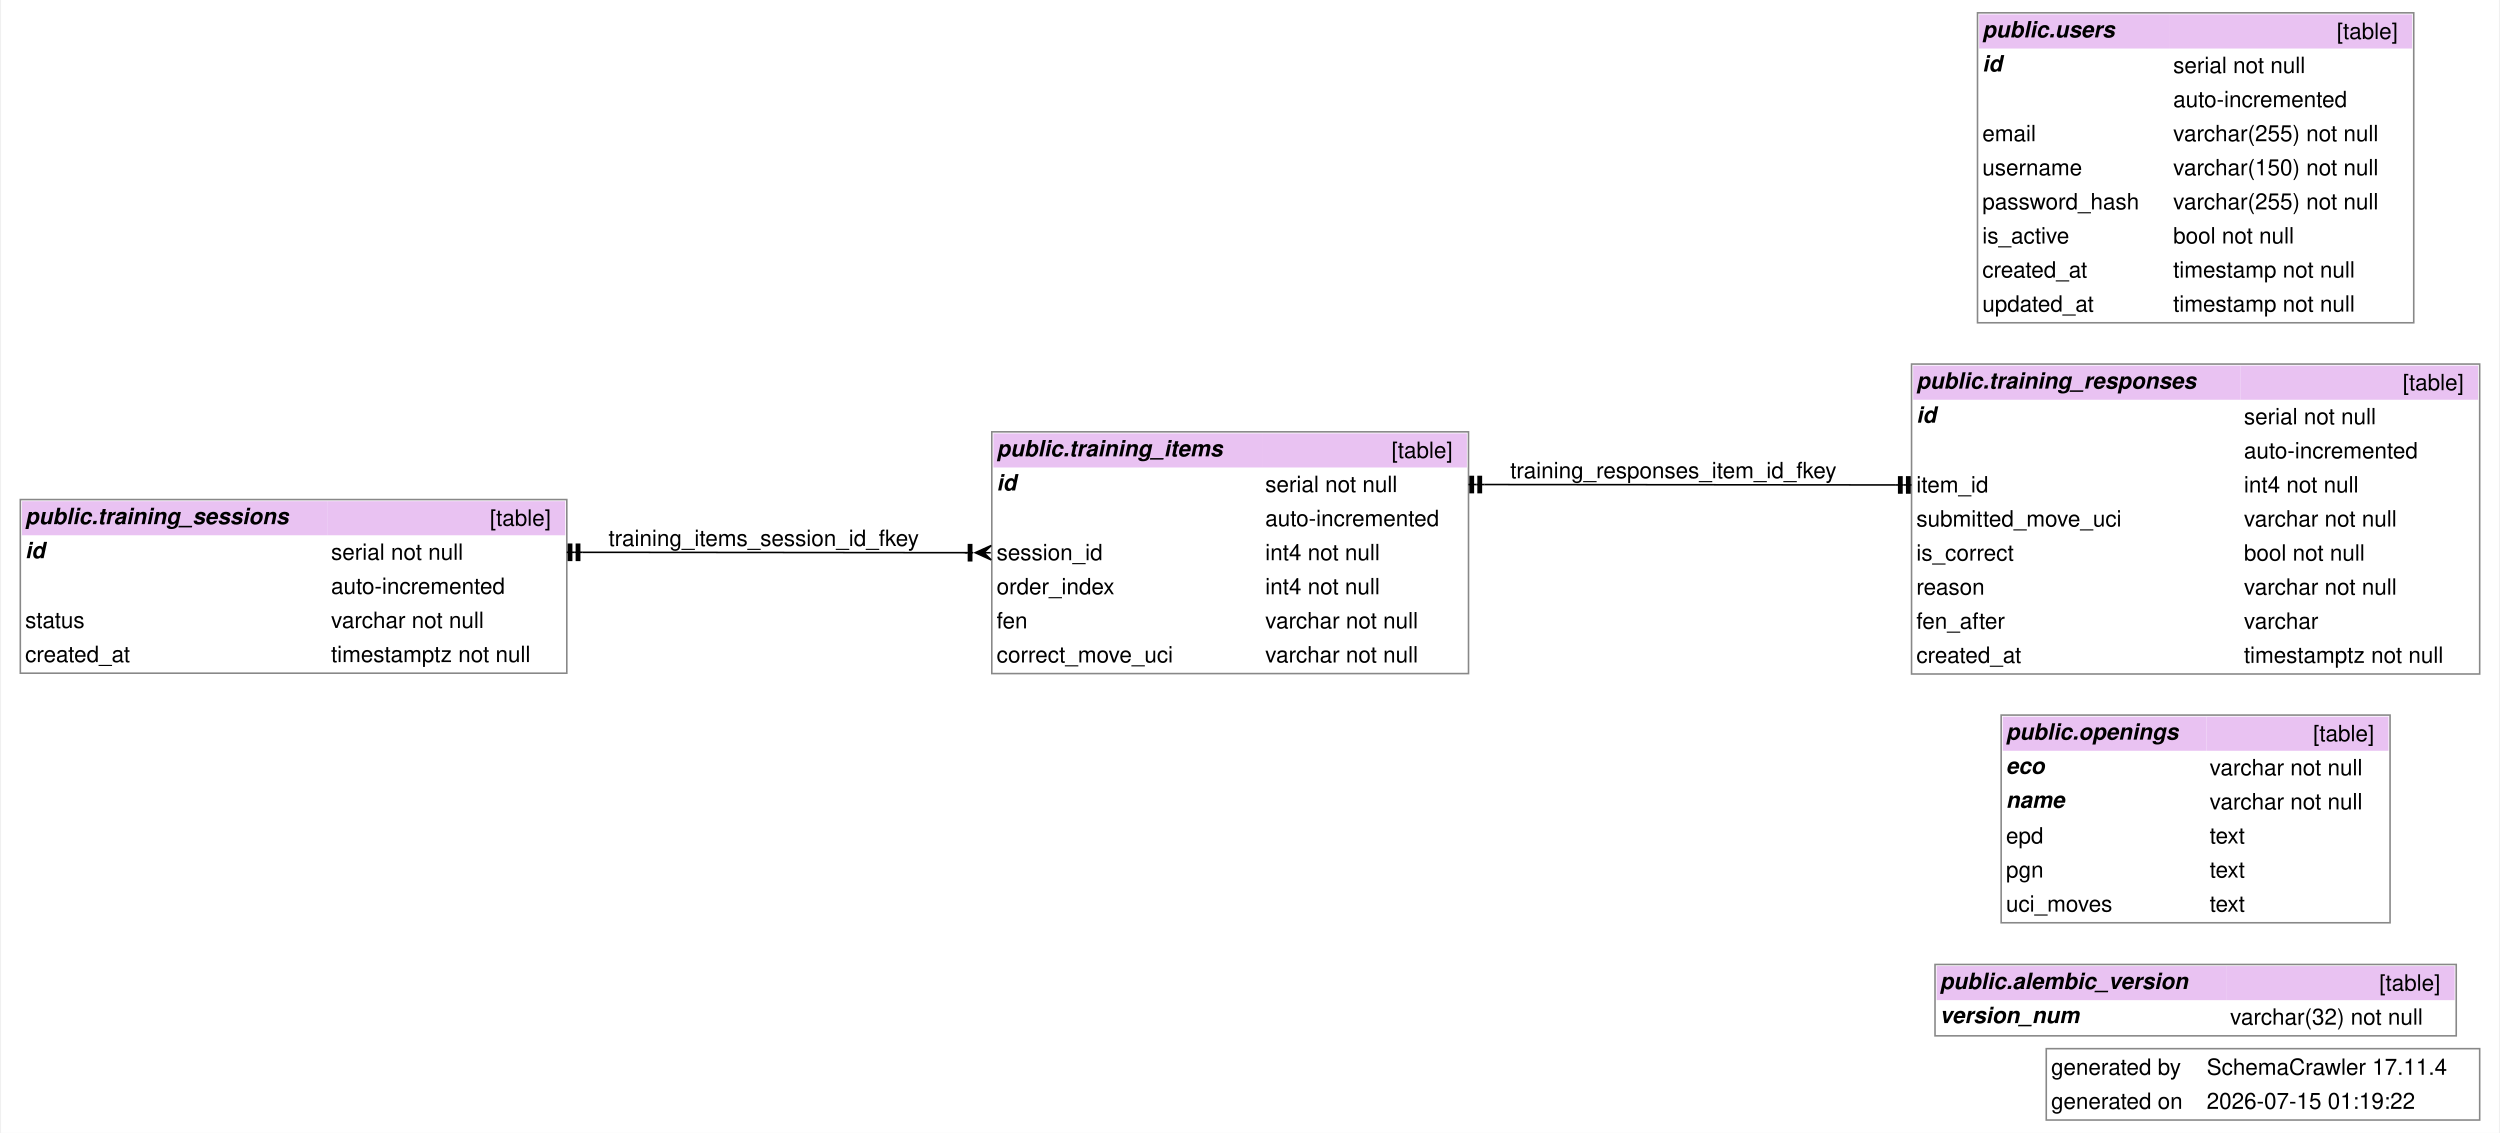
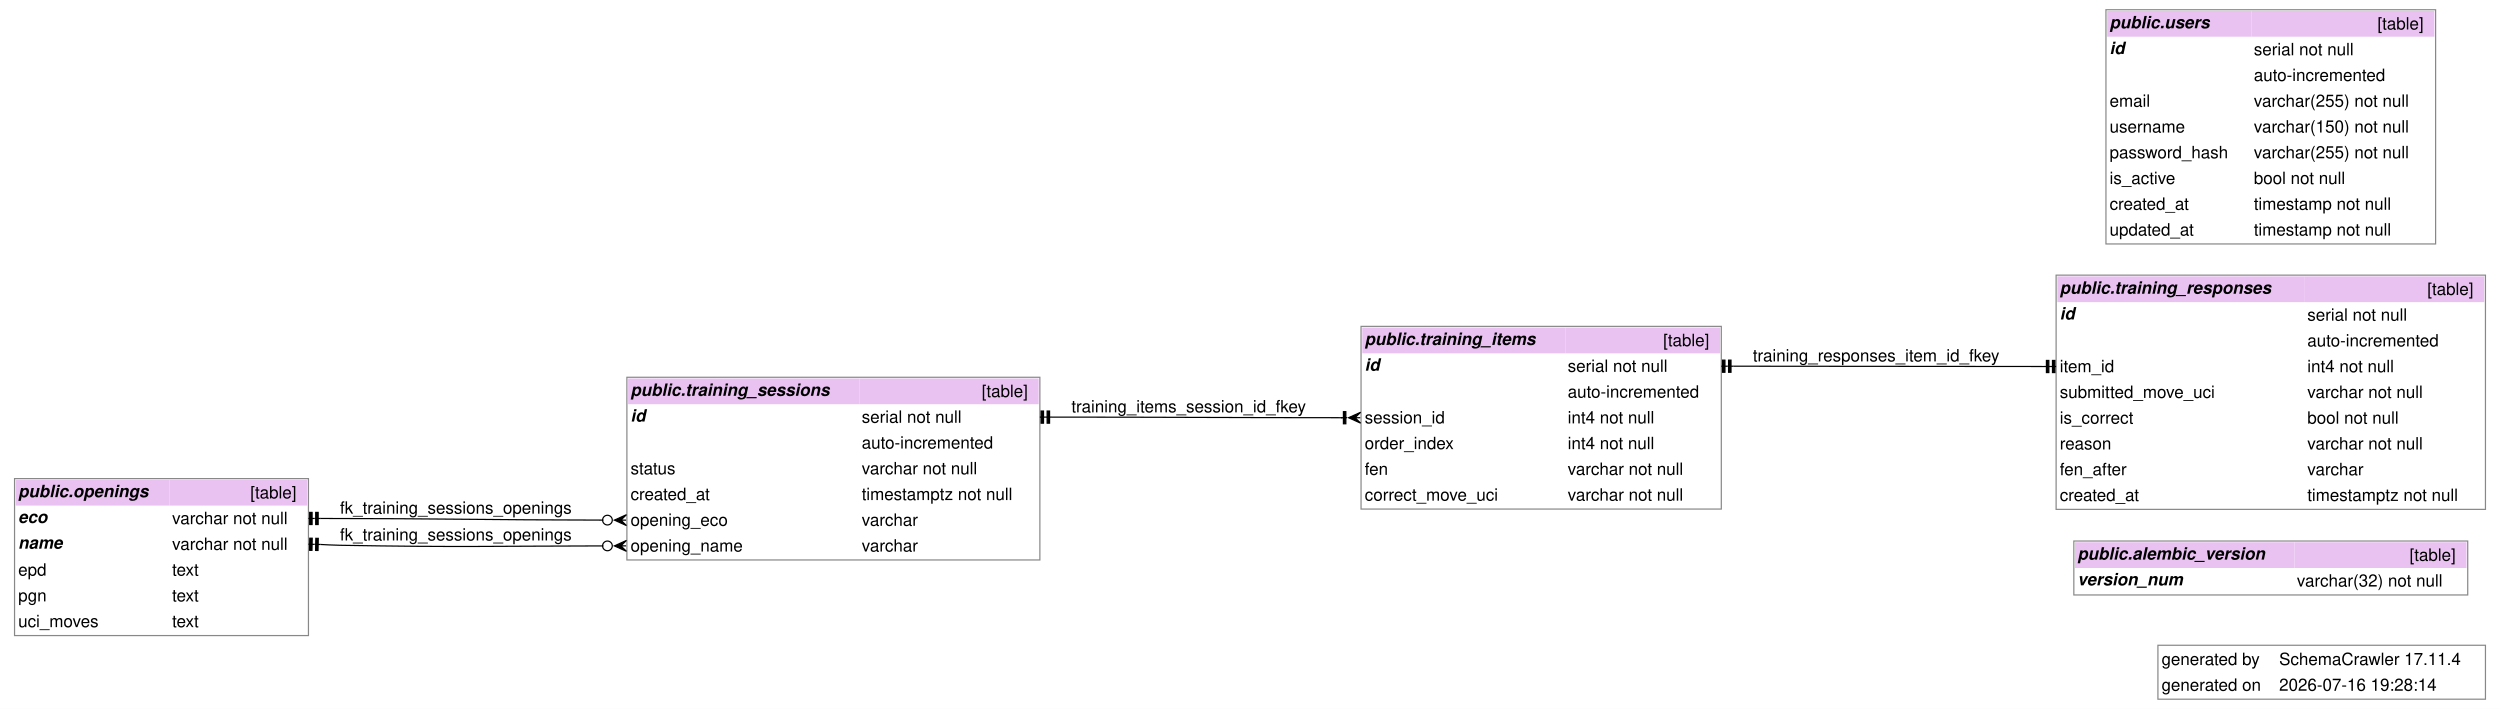
- <svg xmlns="http://www.w3.org/2000/svg" width="1558pt" height="706pt" viewBox="0.00 0.00 1557.50 706.38">
-   <g id="graph0" class="graph" transform="scale(1 1) rotate(0) translate(4 702.38)">
-     <polygon fill="white" stroke="none" points="-4,4 -4,-702.38 1553.5,-702.38 1553.5,4 -4,4" />
-     <text text-anchor="start" x="1274.25" y="-32.2" font-family="Helvetica,sans-Serif" font-size="14.00">generated by</text>
-     <text text-anchor="start" x="1371.25" y="-32.2" font-family="Helvetica,sans-Serif" font-size="14.00">SchemaCrawler 17.11.4</text>
-     <text text-anchor="start" x="1274.25" y="-10.95" font-family="Helvetica,sans-Serif" font-size="14.00">generated on</text>
-     <text text-anchor="start" x="1371.25" y="-10.95" font-family="Helvetica,sans-Serif" font-size="14.00">2026-07-15 01:19:22</text>
-     <polygon fill="none" stroke="#888888" points="1271.25,-4 1271.25,-48.5 1541.5,-48.5 1541.5,-4 1271.25,-4" />
+ <svg xmlns="http://www.w3.org/2000/svg" width="2063pt" height="585pt" viewBox="0.00 0.00 2062.75 584.88">
+   <g id="graph0" class="graph" transform="scale(1 1) rotate(0) translate(4 580.88)">
+     <polygon fill="white" stroke="none" points="-4,4 -4,-580.88 2058.75,-580.88 2058.75,4 -4,4" />
+     <text text-anchor="start" x="1779.5" y="-32.2" font-family="Helvetica,sans-Serif" font-size="14.00">generated by</text>
+     <text text-anchor="start" x="1876.5" y="-32.2" font-family="Helvetica,sans-Serif" font-size="14.00">SchemaCrawler 17.11.4</text>
+     <text text-anchor="start" x="1779.5" y="-10.95" font-family="Helvetica,sans-Serif" font-size="14.00">generated on</text>
+     <text text-anchor="start" x="1876.5" y="-10.95" font-family="Helvetica,sans-Serif" font-size="14.00">2026-07-16 19:28:14</text>
+     <polygon fill="none" stroke="#888888" points="1776.5,-4 1776.5,-48.5 2046.75,-48.5 2046.75,-4 1776.5,-4" />
    <g id="node1" class="node">
-       <polygon fill="#e9c2f2" stroke="none" points="1202.88,-78.75 1202.88,-100 1383.88,-100 1383.88,-78.75 1202.88,-78.75" />
-       <text text-anchor="start" x="1204.88" y="-85.7" font-family="Helvetica,sans-Serif" font-weight="bold" font-style="italic" font-size="14.00">public.alembic_version</text>
-       <polygon fill="#e9c2f2" stroke="none" points="1383.88,-78.75 1383.88,-100 1525.88,-100 1525.88,-78.75 1383.88,-78.75" />
-       <text text-anchor="start" x="1478.88" y="-84.7" font-family="Helvetica,sans-Serif" font-size="14.00">[table]</text>
-       <text text-anchor="start" x="1204.88" y="-64.45" font-family="Helvetica,sans-Serif" font-weight="bold" font-style="italic" font-size="14.00">version_num</text>
-       <text text-anchor="start" x="1342.25" y="-63.45" font-family="Helvetica,sans-Serif" font-size="14.00"> </text>
-       <text text-anchor="start" x="1385.88" y="-63.45" font-family="Helvetica,sans-Serif" font-size="14.00">varchar(32) not null</text>
-       <polygon fill="none" stroke="#888888" points="1201.88,-56.5 1201.88,-101 1526.88,-101 1526.88,-56.5 1201.88,-56.5" />
+       <polygon fill="#e9c2f2" stroke="none" points="1708.12,-112.25 1708.12,-133.5 1889.12,-133.5 1889.12,-112.25 1708.12,-112.25" />
+       <text text-anchor="start" x="1710.12" y="-119.2" font-family="Helvetica,sans-Serif" font-weight="bold" font-style="italic" font-size="14.00">public.alembic_version</text>
+       <polygon fill="#e9c2f2" stroke="none" points="1889.12,-112.25 1889.12,-133.5 2031.12,-133.5 2031.12,-112.25 1889.12,-112.25" />
+       <text text-anchor="start" x="1984.12" y="-118.2" font-family="Helvetica,sans-Serif" font-size="14.00">[table]</text>
+       <text text-anchor="start" x="1710.12" y="-97.95" font-family="Helvetica,sans-Serif" font-weight="bold" font-style="italic" font-size="14.00">version_num</text>
+       <text text-anchor="start" x="1847.5" y="-96.95" font-family="Helvetica,sans-Serif" font-size="14.00"> </text>
+       <text text-anchor="start" x="1891.12" y="-96.95" font-family="Helvetica,sans-Serif" font-size="14.00">varchar(32) not null</text>
+       <polygon fill="none" stroke="#888888" points="1707.12,-90 1707.12,-134.5 2032.12,-134.5 2032.12,-90 1707.12,-90" />
    </g>
    <g id="node2" class="node">
-       <polygon fill="#e9c2f2" stroke="none" points="1244.12,-234.25 1244.12,-255.5 1371.12,-255.5 1371.12,-234.25 1244.12,-234.25" />
-       <text text-anchor="start" x="1246.12" y="-241.2" font-family="Helvetica,sans-Serif" font-weight="bold" font-style="italic" font-size="14.00">public.openings</text>
-       <polygon fill="#e9c2f2" stroke="none" points="1371.12,-234.25 1371.12,-255.5 1484.62,-255.5 1484.62,-234.25 1371.12,-234.25" />
-       <text text-anchor="start" x="1437.62" y="-240.2" font-family="Helvetica,sans-Serif" font-size="14.00">[table]</text>
-       <text text-anchor="start" x="1246.12" y="-219.95" font-family="Helvetica,sans-Serif" font-weight="bold" font-style="italic" font-size="14.00">eco</text>
-       <text text-anchor="start" x="1343.75" y="-218.95" font-family="Helvetica,sans-Serif" font-size="14.00"> </text>
-       <text text-anchor="start" x="1373.12" y="-218.95" font-family="Helvetica,sans-Serif" font-size="14.00">varchar not null</text>
-       <text text-anchor="start" x="1246.12" y="-198.7" font-family="Helvetica,sans-Serif" font-weight="bold" font-style="italic" font-size="14.00">name</text>
-       <text text-anchor="start" x="1343.75" y="-197.7" font-family="Helvetica,sans-Serif" font-size="14.00"> </text>
-       <text text-anchor="start" x="1373.12" y="-197.7" font-family="Helvetica,sans-Serif" font-size="14.00">varchar not null</text>
-       <text text-anchor="start" x="1246.12" y="-176.45" font-family="Helvetica,sans-Serif" font-size="14.00">epd</text>
-       <text text-anchor="start" x="1343.75" y="-176.45" font-family="Helvetica,sans-Serif" font-size="14.00"> </text>
-       <text text-anchor="start" x="1373.12" y="-176.45" font-family="Helvetica,sans-Serif" font-size="14.00">text</text>
-       <text text-anchor="start" x="1246.12" y="-155.2" font-family="Helvetica,sans-Serif" font-size="14.00">pgn</text>
-       <text text-anchor="start" x="1343.75" y="-155.2" font-family="Helvetica,sans-Serif" font-size="14.00"> </text>
-       <text text-anchor="start" x="1373.12" y="-155.2" font-family="Helvetica,sans-Serif" font-size="14.00">text</text>
-       <text text-anchor="start" x="1246.12" y="-133.95" font-family="Helvetica,sans-Serif" font-size="14.00">uci_moves</text>
-       <text text-anchor="start" x="1343.75" y="-133.95" font-family="Helvetica,sans-Serif" font-size="14.00"> </text>
-       <text text-anchor="start" x="1373.12" y="-133.95" font-family="Helvetica,sans-Serif" font-size="14.00">text</text>
-       <polygon fill="none" stroke="#888888" points="1243.12,-127 1243.12,-256.5 1485.62,-256.5 1485.62,-127 1243.12,-127" />
+       <polygon fill="#e9c2f2" stroke="none" points="9,-163.75 9,-185 136,-185 136,-163.75 9,-163.75" />
+       <text text-anchor="start" x="11" y="-170.7" font-family="Helvetica,sans-Serif" font-weight="bold" font-style="italic" font-size="14.00">public.openings</text>
+       <polygon fill="#e9c2f2" stroke="none" points="136,-163.75 136,-185 249.5,-185 249.5,-163.75 136,-163.75" />
+       <text text-anchor="start" x="202.5" y="-169.7" font-family="Helvetica,sans-Serif" font-size="14.00">[table]</text>
+       <text text-anchor="start" x="11" y="-149.45" font-family="Helvetica,sans-Serif" font-weight="bold" font-style="italic" font-size="14.00">eco</text>
+       <text text-anchor="start" x="108.62" y="-148.45" font-family="Helvetica,sans-Serif" font-size="14.00"> </text>
+       <text text-anchor="start" x="138" y="-148.45" font-family="Helvetica,sans-Serif" font-size="14.00">varchar not null</text>
+       <text text-anchor="start" x="11" y="-128.2" font-family="Helvetica,sans-Serif" font-weight="bold" font-style="italic" font-size="14.00">name</text>
+       <text text-anchor="start" x="108.62" y="-127.2" font-family="Helvetica,sans-Serif" font-size="14.00"> </text>
+       <text text-anchor="start" x="138" y="-127.2" font-family="Helvetica,sans-Serif" font-size="14.00">varchar not null</text>
+       <text text-anchor="start" x="11" y="-105.95" font-family="Helvetica,sans-Serif" font-size="14.00">epd</text>
+       <text text-anchor="start" x="108.62" y="-105.95" font-family="Helvetica,sans-Serif" font-size="14.00"> </text>
+       <text text-anchor="start" x="138" y="-105.95" font-family="Helvetica,sans-Serif" font-size="14.00">text</text>
+       <text text-anchor="start" x="11" y="-84.7" font-family="Helvetica,sans-Serif" font-size="14.00">pgn</text>
+       <text text-anchor="start" x="108.62" y="-84.7" font-family="Helvetica,sans-Serif" font-size="14.00"> </text>
+       <text text-anchor="start" x="138" y="-84.7" font-family="Helvetica,sans-Serif" font-size="14.00">text</text>
+       <text text-anchor="start" x="11" y="-63.45" font-family="Helvetica,sans-Serif" font-size="14.00">uci_moves</text>
+       <text text-anchor="start" x="108.62" y="-63.45" font-family="Helvetica,sans-Serif" font-size="14.00"> </text>
+       <text text-anchor="start" x="138" y="-63.45" font-family="Helvetica,sans-Serif" font-size="14.00">text</text>
+       <polygon fill="none" stroke="#888888" points="8,-56.5 8,-186 250.5,-186 250.5,-56.5 8,-56.5" />
    </g>
    <g id="node3" class="node">
-       <polygon fill="#e9c2f2" stroke="none" points="614.75,-410.88 614.75,-432.12 782.25,-432.12 782.25,-410.88 614.75,-410.88" />
-       <text text-anchor="start" x="616.75" y="-417.82" font-family="Helvetica,sans-Serif" font-weight="bold" font-style="italic" font-size="14.00">public.training_items</text>
-       <polygon fill="#e9c2f2" stroke="none" points="782.25,-410.88 782.25,-432.12 910,-432.12 910,-410.88 782.25,-410.88" />
-       <text text-anchor="start" x="863" y="-416.82" font-family="Helvetica,sans-Serif" font-size="14.00">[table]</text>
-       <text text-anchor="start" x="616.75" y="-396.57" font-family="Helvetica,sans-Serif" font-weight="bold" font-style="italic" font-size="14.00">id</text>
-       <text text-anchor="start" x="757.88" y="-395.57" font-family="Helvetica,sans-Serif" font-size="14.00"> </text>
-       <text text-anchor="start" x="784.25" y="-395.57" font-family="Helvetica,sans-Serif" font-size="14.00">serial not null</text>
-       <text text-anchor="start" x="757.88" y="-374.32" font-family="Helvetica,sans-Serif" font-size="14.00"> </text>
-       <text text-anchor="start" x="784.25" y="-374.32" font-family="Helvetica,sans-Serif" font-size="14.00">auto-incremented</text>
-       <text text-anchor="start" x="616.75" y="-353.07" font-family="Helvetica,sans-Serif" font-size="14.00">session_id</text>
-       <text text-anchor="start" x="757.88" y="-353.07" font-family="Helvetica,sans-Serif" font-size="14.00"> </text>
-       <text text-anchor="start" x="784.25" y="-353.07" font-family="Helvetica,sans-Serif" font-size="14.00">int4 not null</text>
-       <text text-anchor="start" x="616.75" y="-331.82" font-family="Helvetica,sans-Serif" font-size="14.00">order_index</text>
-       <text text-anchor="start" x="757.88" y="-331.82" font-family="Helvetica,sans-Serif" font-size="14.00"> </text>
-       <text text-anchor="start" x="784.25" y="-331.82" font-family="Helvetica,sans-Serif" font-size="14.00">int4 not null</text>
-       <text text-anchor="start" x="616.75" y="-310.57" font-family="Helvetica,sans-Serif" font-size="14.00">fen</text>
-       <text text-anchor="start" x="757.88" y="-310.57" font-family="Helvetica,sans-Serif" font-size="14.00"> </text>
-       <text text-anchor="start" x="784.25" y="-310.57" font-family="Helvetica,sans-Serif" font-size="14.00">varchar not null</text>
-       <text text-anchor="start" x="616.75" y="-289.32" font-family="Helvetica,sans-Serif" font-size="14.00">correct_move_uci</text>
-       <text text-anchor="start" x="757.88" y="-289.32" font-family="Helvetica,sans-Serif" font-size="14.00"> </text>
-       <text text-anchor="start" x="784.25" y="-289.32" font-family="Helvetica,sans-Serif" font-size="14.00">varchar not null</text>
-       <polygon fill="none" stroke="#888888" points="613.75,-282.38 613.75,-433.12 911,-433.12 911,-282.38 613.75,-282.38" />
+       <polygon fill="#e9c2f2" stroke="none" points="514.25,-247.38 514.25,-268.62 705,-268.62 705,-247.38 514.25,-247.38" />
+       <text text-anchor="start" x="516.25" y="-254.32" font-family="Helvetica,sans-Serif" font-weight="bold" font-style="italic" font-size="14.00">public.training_sessions</text>
+       <polygon fill="#e9c2f2" stroke="none" points="705,-247.38 705,-268.62 853,-268.62 853,-247.38 705,-247.38" />
+       <text text-anchor="start" x="806" y="-253.32" font-family="Helvetica,sans-Serif" font-size="14.00">[table]</text>
+       <text text-anchor="start" x="516.25" y="-233.07" font-family="Helvetica,sans-Serif" font-weight="bold" font-style="italic" font-size="14.00">id</text>
+       <text text-anchor="start" x="660.38" y="-232.07" font-family="Helvetica,sans-Serif" font-size="14.00"> </text>
+       <text text-anchor="start" x="707" y="-232.07" font-family="Helvetica,sans-Serif" font-size="14.00">serial not null</text>
+       <text text-anchor="start" x="660.38" y="-210.82" font-family="Helvetica,sans-Serif" font-size="14.00"> </text>
+       <text text-anchor="start" x="707" y="-210.82" font-family="Helvetica,sans-Serif" font-size="14.00">auto-incremented</text>
+       <text text-anchor="start" x="516.25" y="-189.57" font-family="Helvetica,sans-Serif" font-size="14.00">status</text>
+       <text text-anchor="start" x="660.38" y="-189.57" font-family="Helvetica,sans-Serif" font-size="14.00"> </text>
+       <text text-anchor="start" x="707" y="-189.57" font-family="Helvetica,sans-Serif" font-size="14.00">varchar not null</text>
+       <text text-anchor="start" x="516.25" y="-168.32" font-family="Helvetica,sans-Serif" font-size="14.00">created_at</text>
+       <text text-anchor="start" x="660.38" y="-168.32" font-family="Helvetica,sans-Serif" font-size="14.00"> </text>
+       <text text-anchor="start" x="707" y="-168.32" font-family="Helvetica,sans-Serif" font-size="14.00">timestamptz not null</text>
+       <text text-anchor="start" x="516.25" y="-147.07" font-family="Helvetica,sans-Serif" font-size="14.00">opening_eco</text>
+       <text text-anchor="start" x="660.38" y="-147.07" font-family="Helvetica,sans-Serif" font-size="14.00"> </text>
+       <text text-anchor="start" x="707" y="-147.07" font-family="Helvetica,sans-Serif" font-size="14.00">varchar</text>
+       <text text-anchor="start" x="516.25" y="-125.83" font-family="Helvetica,sans-Serif" font-size="14.00">opening_name</text>
+       <text text-anchor="start" x="660.38" y="-125.83" font-family="Helvetica,sans-Serif" font-size="14.00"> </text>
+       <text text-anchor="start" x="707" y="-125.83" font-family="Helvetica,sans-Serif" font-size="14.00">varchar</text>
+       <polygon fill="none" stroke="#888888" points="513.25,-118.88 513.25,-269.62 854,-269.62 854,-118.88 513.25,-118.88" />
+     </g>
+     <g id="edge1" class="edge">
+       <path fill="none" stroke="black" d="M493.9,-151.76C395.88,-151.9 362.57,-153.05 260.29,-153.12" />
+       <polygon fill="black" stroke="black" points="502.92,-151.76 512.92,-156.25 508.25,-151.75 512.58,-151.75 512.58,-151.75 512.58,-151.75 508.25,-151.75 512.91,-147.25 502.92,-151.76" />
+       <ellipse fill="none" stroke="black" cx="497.2" cy="-151.76" rx="4" ry="4" />
+       <polygon fill="black" stroke="black" points="251.5,-158.12 251.5,-148.12 253.5,-148.12 253.5,-158.12 251.5,-158.12" />
+       <polyline fill="none" stroke="black" points="250.5,-153.12 255.5,-153.12" />
+       <polygon fill="black" stroke="black" points="256.5,-158.12 256.5,-148.12 258.5,-148.12 258.5,-158.12 256.5,-158.12" />
+       <polyline fill="none" stroke="black" points="255.5,-153.12 260.5,-153.12" />
+       <text text-anchor="start" x="276.5" y="-157.05" font-family="Helvetica,sans-Serif" font-size="14.00">fk_training_sessions_openings</text>
+     </g>
+     <g id="edge2" class="edge">
+       <path fill="none" stroke="black" d="M493.85,-130.48C404.31,-130.34 374.92,-129.24 276.5,-131 269.09,-131.13 265.25,-131.45 260.41,-131.67" />
+       <polygon fill="black" stroke="black" points="502.92,-130.49 512.91,-135 508.25,-130.5 512.58,-130.5 512.58,-130.5 512.58,-130.5 508.25,-130.5 512.92,-126 502.92,-130.49" />
+       <ellipse fill="none" stroke="black" cx="497.2" cy="-130.49" rx="4" ry="4" />
+       <polygon fill="black" stroke="black" points="251.6,-136.85 251.4,-126.86 253.4,-126.81 253.6,-136.81 251.6,-136.85" />
+       <polyline fill="none" stroke="black" points="250.5,-131.88 255.5,-131.77" />
+       <polygon fill="black" stroke="black" points="256.6,-136.75 256.39,-126.75 258.39,-126.71 258.6,-136.71 256.6,-136.75" />
+       <polyline fill="none" stroke="black" points="255.5,-131.77 260.5,-131.67" />
+       <text text-anchor="start" x="276.5" y="-134.95" font-family="Helvetica,sans-Serif" font-size="14.00">fk_training_sessions_openings</text>
+     </g>
+     <g id="node4" class="node">
+       <polygon fill="#e9c2f2" stroke="none" points="1120,-289.38 1120,-310.62 1287.5,-310.62 1287.5,-289.38 1120,-289.38" />
+       <text text-anchor="start" x="1122" y="-296.32" font-family="Helvetica,sans-Serif" font-weight="bold" font-style="italic" font-size="14.00">public.training_items</text>
+       <polygon fill="#e9c2f2" stroke="none" points="1287.5,-289.38 1287.5,-310.62 1415.25,-310.62 1415.25,-289.38 1287.5,-289.38" />
+       <text text-anchor="start" x="1368.25" y="-295.32" font-family="Helvetica,sans-Serif" font-size="14.00">[table]</text>
+       <text text-anchor="start" x="1122" y="-275.07" font-family="Helvetica,sans-Serif" font-weight="bold" font-style="italic" font-size="14.00">id</text>
+       <text text-anchor="start" x="1263.12" y="-274.07" font-family="Helvetica,sans-Serif" font-size="14.00"> </text>
+       <text text-anchor="start" x="1289.5" y="-274.07" font-family="Helvetica,sans-Serif" font-size="14.00">serial not null</text>
+       <text text-anchor="start" x="1263.12" y="-252.82" font-family="Helvetica,sans-Serif" font-size="14.00"> </text>
+       <text text-anchor="start" x="1289.5" y="-252.82" font-family="Helvetica,sans-Serif" font-size="14.00">auto-incremented</text>
+       <text text-anchor="start" x="1122" y="-231.57" font-family="Helvetica,sans-Serif" font-size="14.00">session_id</text>
+       <text text-anchor="start" x="1263.12" y="-231.57" font-family="Helvetica,sans-Serif" font-size="14.00"> </text>
+       <text text-anchor="start" x="1289.5" y="-231.57" font-family="Helvetica,sans-Serif" font-size="14.00">int4 not null</text>
+       <text text-anchor="start" x="1122" y="-210.32" font-family="Helvetica,sans-Serif" font-size="14.00">order_index</text>
+       <text text-anchor="start" x="1263.12" y="-210.32" font-family="Helvetica,sans-Serif" font-size="14.00"> </text>
+       <text text-anchor="start" x="1289.5" y="-210.32" font-family="Helvetica,sans-Serif" font-size="14.00">int4 not null</text>
+       <text text-anchor="start" x="1122" y="-189.07" font-family="Helvetica,sans-Serif" font-size="14.00">fen</text>
+       <text text-anchor="start" x="1263.12" y="-189.07" font-family="Helvetica,sans-Serif" font-size="14.00"> </text>
+       <text text-anchor="start" x="1289.5" y="-189.07" font-family="Helvetica,sans-Serif" font-size="14.00">varchar not null</text>
+       <text text-anchor="start" x="1122" y="-167.82" font-family="Helvetica,sans-Serif" font-size="14.00">correct_move_uci</text>
+       <text text-anchor="start" x="1263.12" y="-167.82" font-family="Helvetica,sans-Serif" font-size="14.00"> </text>
+       <text text-anchor="start" x="1289.5" y="-167.82" font-family="Helvetica,sans-Serif" font-size="14.00">varchar not null</text>
+       <polygon fill="none" stroke="#888888" points="1119,-160.88 1119,-311.62 1416.25,-311.62 1416.25,-160.88 1119,-160.88" />
+     </g>
+     <g id="edge4" class="edge">
+       <path fill="none" stroke="black" d="M1103.65,-236.25C1001.58,-236.29 968.49,-236.72 864,-236.75" />
+       <polygon fill="black" stroke="black" points="1108.67,-236.25 1118.67,-240.75 1114,-236.25 1118.33,-236.25 1118.33,-236.25 1118.33,-236.25 1114,-236.25 1118.66,-231.75 1108.67,-236.25" />
+       <polygon fill="black" stroke="black" points="1106.45,-231.25 1106.45,-241.25 1104.45,-241.25 1104.45,-231.25 1106.45,-231.25" />
+       <polyline fill="none" stroke="black" points="1107.45,-236.25 1102.45,-236.25" />
+       <polygon fill="black" stroke="black" points="855,-241.75 855,-231.75 857,-231.75 857,-241.75 855,-241.75" />
+       <polyline fill="none" stroke="black" points="854,-236.75 859,-236.75" />
+       <polygon fill="black" stroke="black" points="860,-241.75 860,-231.75 862,-231.75 862,-241.75 860,-241.75" />
+       <polyline fill="none" stroke="black" points="859,-236.75 864,-236.75" />
+       <text text-anchor="start" x="880" y="-240.69" font-family="Helvetica,sans-Serif" font-size="14.00">training_items_session_id_fkey</text>
    </g>
    <g id="node5" class="node">
-       <polygon fill="#e9c2f2" stroke="none" points="9,-368.62 9,-389.88 199.75,-389.88 199.75,-368.62 9,-368.62" />
-       <text text-anchor="start" x="11" y="-375.57" font-family="Helvetica,sans-Serif" font-weight="bold" font-style="italic" font-size="14.00">public.training_sessions</text>
-       <polygon fill="#e9c2f2" stroke="none" points="199.75,-368.62 199.75,-389.88 347.75,-389.88 347.75,-368.62 199.75,-368.62" />
-       <text text-anchor="start" x="300.75" y="-374.57" font-family="Helvetica,sans-Serif" font-size="14.00">[table]</text>
-       <text text-anchor="start" x="11" y="-354.32" font-family="Helvetica,sans-Serif" font-weight="bold" font-style="italic" font-size="14.00">id</text>
-       <text text-anchor="start" x="140.12" y="-353.32" font-family="Helvetica,sans-Serif" font-size="14.00"> </text>
-       <text text-anchor="start" x="201.75" y="-353.32" font-family="Helvetica,sans-Serif" font-size="14.00">serial not null</text>
-       <text text-anchor="start" x="140.12" y="-332.07" font-family="Helvetica,sans-Serif" font-size="14.00"> </text>
-       <text text-anchor="start" x="201.75" y="-332.07" font-family="Helvetica,sans-Serif" font-size="14.00">auto-incremented</text>
-       <text text-anchor="start" x="11" y="-310.82" font-family="Helvetica,sans-Serif" font-size="14.00">status</text>
-       <text text-anchor="start" x="140.12" y="-310.82" font-family="Helvetica,sans-Serif" font-size="14.00"> </text>
-       <text text-anchor="start" x="201.75" y="-310.82" font-family="Helvetica,sans-Serif" font-size="14.00">varchar not null</text>
-       <text text-anchor="start" x="11" y="-289.57" font-family="Helvetica,sans-Serif" font-size="14.00">created_at</text>
-       <text text-anchor="start" x="140.12" y="-289.57" font-family="Helvetica,sans-Serif" font-size="14.00"> </text>
-       <text text-anchor="start" x="201.75" y="-289.57" font-family="Helvetica,sans-Serif" font-size="14.00">timestamptz not null</text>
-       <polygon fill="none" stroke="#888888" points="8,-282.62 8,-390.88 348.75,-390.88 348.75,-282.62 8,-282.62" />
+       <polygon fill="#e9c2f2" stroke="none" points="1693.5,-331.62 1693.5,-352.88 1897.75,-352.88 1897.75,-331.62 1693.5,-331.62" />
+       <text text-anchor="start" x="1695.5" y="-338.57" font-family="Helvetica,sans-Serif" font-weight="bold" font-style="italic" font-size="14.00">public.training_responses</text>
+       <polygon fill="#e9c2f2" stroke="none" points="1897.75,-331.62 1897.75,-352.88 2045.75,-352.88 2045.75,-331.62 1897.75,-331.62" />
+       <text text-anchor="start" x="1998.75" y="-337.57" font-family="Helvetica,sans-Serif" font-size="14.00">[table]</text>
+       <text text-anchor="start" x="1695.5" y="-317.32" font-family="Helvetica,sans-Serif" font-weight="bold" font-style="italic" font-size="14.00">id</text>
+       <text text-anchor="start" x="1866.62" y="-316.32" font-family="Helvetica,sans-Serif" font-size="14.00"> </text>
+       <text text-anchor="start" x="1899.75" y="-316.32" font-family="Helvetica,sans-Serif" font-size="14.00">serial not null</text>
+       <text text-anchor="start" x="1866.62" y="-295.07" font-family="Helvetica,sans-Serif" font-size="14.00"> </text>
+       <text text-anchor="start" x="1899.75" y="-295.07" font-family="Helvetica,sans-Serif" font-size="14.00">auto-incremented</text>
+       <text text-anchor="start" x="1695.5" y="-273.82" font-family="Helvetica,sans-Serif" font-size="14.00">item_id</text>
+       <text text-anchor="start" x="1866.62" y="-273.82" font-family="Helvetica,sans-Serif" font-size="14.00"> </text>
+       <text text-anchor="start" x="1899.75" y="-273.82" font-family="Helvetica,sans-Serif" font-size="14.00">int4 not null</text>
+       <text text-anchor="start" x="1695.5" y="-252.57" font-family="Helvetica,sans-Serif" font-size="14.00">submitted_move_uci</text>
+       <text text-anchor="start" x="1866.62" y="-252.57" font-family="Helvetica,sans-Serif" font-size="14.00"> </text>
+       <text text-anchor="start" x="1899.75" y="-252.57" font-family="Helvetica,sans-Serif" font-size="14.00">varchar not null</text>
+       <text text-anchor="start" x="1695.5" y="-231.32" font-family="Helvetica,sans-Serif" font-size="14.00">is_correct</text>
+       <text text-anchor="start" x="1866.62" y="-231.32" font-family="Helvetica,sans-Serif" font-size="14.00"> </text>
+       <text text-anchor="start" x="1899.75" y="-231.32" font-family="Helvetica,sans-Serif" font-size="14.00">bool not null</text>
+       <text text-anchor="start" x="1695.5" y="-210.07" font-family="Helvetica,sans-Serif" font-size="14.00">reason</text>
+       <text text-anchor="start" x="1866.62" y="-210.07" font-family="Helvetica,sans-Serif" font-size="14.00"> </text>
+       <text text-anchor="start" x="1899.75" y="-210.07" font-family="Helvetica,sans-Serif" font-size="14.00">varchar not null</text>
+       <text text-anchor="start" x="1695.5" y="-188.82" font-family="Helvetica,sans-Serif" font-size="14.00">fen_after</text>
+       <text text-anchor="start" x="1866.62" y="-188.82" font-family="Helvetica,sans-Serif" font-size="14.00"> </text>
+       <text text-anchor="start" x="1899.75" y="-188.82" font-family="Helvetica,sans-Serif" font-size="14.00">varchar</text>
+       <text text-anchor="start" x="1695.5" y="-167.57" font-family="Helvetica,sans-Serif" font-size="14.00">created_at</text>
+       <text text-anchor="start" x="1866.62" y="-167.57" font-family="Helvetica,sans-Serif" font-size="14.00"> </text>
+       <text text-anchor="start" x="1899.75" y="-167.57" font-family="Helvetica,sans-Serif" font-size="14.00">timestamptz not null</text>
+       <polygon fill="none" stroke="#888888" points="1692.5,-160.62 1692.5,-353.88 2046.75,-353.88 2046.75,-160.62 1692.5,-160.62" />
    </g>
-     <g id="edge2" class="edge">
-       <path fill="none" stroke="black" d="M598.4,-357.75C496.33,-357.77 463.24,-357.99 358.75,-358" />
-       <polygon fill="black" stroke="black" points="603.42,-357.75 613.42,-362.25 608.75,-357.75 613.08,-357.75 613.08,-357.75 613.08,-357.75 608.75,-357.75 613.42,-353.25 603.42,-357.75" />
-       <polygon fill="black" stroke="black" points="601.2,-352.75 601.2,-362.75 599.2,-362.75 599.2,-352.75 601.2,-352.75" />
-       <polyline fill="none" stroke="black" points="602.2,-357.75 597.2,-357.75" />
-       <polygon fill="black" stroke="black" points="349.75,-363 349.75,-353 351.75,-353 351.75,-363 349.75,-363" />
-       <polyline fill="none" stroke="black" points="348.75,-358 353.75,-358" />
-       <polygon fill="black" stroke="black" points="354.75,-363 354.75,-353 356.75,-353 356.75,-363 354.75,-363" />
-       <polyline fill="none" stroke="black" points="353.75,-358 358.75,-358" />
-       <text text-anchor="start" x="374.75" y="-361.95" font-family="Helvetica,sans-Serif" font-size="14.00">training_items_session_id_fkey</text>
-     </g>
-     <g id="node4" class="node">
-       <polygon fill="#e9c2f2" stroke="none" points="1188.25,-453.12 1188.25,-474.38 1392.5,-474.38 1392.5,-453.12 1188.25,-453.12" />
-       <text text-anchor="start" x="1190.25" y="-460.07" font-family="Helvetica,sans-Serif" font-weight="bold" font-style="italic" font-size="14.00">public.training_responses</text>
-       <polygon fill="#e9c2f2" stroke="none" points="1392.5,-453.12 1392.5,-474.38 1540.5,-474.38 1540.5,-453.12 1392.5,-453.12" />
-       <text text-anchor="start" x="1493.5" y="-459.07" font-family="Helvetica,sans-Serif" font-size="14.00">[table]</text>
-       <text text-anchor="start" x="1190.25" y="-438.82" font-family="Helvetica,sans-Serif" font-weight="bold" font-style="italic" font-size="14.00">id</text>
-       <text text-anchor="start" x="1361.38" y="-437.82" font-family="Helvetica,sans-Serif" font-size="14.00"> </text>
-       <text text-anchor="start" x="1394.5" y="-437.82" font-family="Helvetica,sans-Serif" font-size="14.00">serial not null</text>
-       <text text-anchor="start" x="1361.38" y="-416.57" font-family="Helvetica,sans-Serif" font-size="14.00"> </text>
-       <text text-anchor="start" x="1394.5" y="-416.57" font-family="Helvetica,sans-Serif" font-size="14.00">auto-incremented</text>
-       <text text-anchor="start" x="1190.25" y="-395.32" font-family="Helvetica,sans-Serif" font-size="14.00">item_id</text>
-       <text text-anchor="start" x="1361.38" y="-395.32" font-family="Helvetica,sans-Serif" font-size="14.00"> </text>
-       <text text-anchor="start" x="1394.5" y="-395.32" font-family="Helvetica,sans-Serif" font-size="14.00">int4 not null</text>
-       <text text-anchor="start" x="1190.25" y="-374.07" font-family="Helvetica,sans-Serif" font-size="14.00">submitted_move_uci</text>
-       <text text-anchor="start" x="1361.38" y="-374.07" font-family="Helvetica,sans-Serif" font-size="14.00"> </text>
-       <text text-anchor="start" x="1394.5" y="-374.07" font-family="Helvetica,sans-Serif" font-size="14.00">varchar not null</text>
-       <text text-anchor="start" x="1190.25" y="-352.82" font-family="Helvetica,sans-Serif" font-size="14.00">is_correct</text>
-       <text text-anchor="start" x="1361.38" y="-352.82" font-family="Helvetica,sans-Serif" font-size="14.00"> </text>
-       <text text-anchor="start" x="1394.5" y="-352.82" font-family="Helvetica,sans-Serif" font-size="14.00">bool not null</text>
-       <text text-anchor="start" x="1190.25" y="-331.57" font-family="Helvetica,sans-Serif" font-size="14.00">reason</text>
-       <text text-anchor="start" x="1361.38" y="-331.57" font-family="Helvetica,sans-Serif" font-size="14.00"> </text>
-       <text text-anchor="start" x="1394.5" y="-331.57" font-family="Helvetica,sans-Serif" font-size="14.00">varchar not null</text>
-       <text text-anchor="start" x="1190.25" y="-310.32" font-family="Helvetica,sans-Serif" font-size="14.00">fen_after</text>
-       <text text-anchor="start" x="1361.38" y="-310.32" font-family="Helvetica,sans-Serif" font-size="14.00"> </text>
-       <text text-anchor="start" x="1394.5" y="-310.32" font-family="Helvetica,sans-Serif" font-size="14.00">varchar</text>
-       <text text-anchor="start" x="1190.25" y="-289.07" font-family="Helvetica,sans-Serif" font-size="14.00">created_at</text>
-       <text text-anchor="start" x="1361.38" y="-289.07" font-family="Helvetica,sans-Serif" font-size="14.00"> </text>
-       <text text-anchor="start" x="1394.5" y="-289.07" font-family="Helvetica,sans-Serif" font-size="14.00">timestamptz not null</text>
-       <polygon fill="none" stroke="#888888" points="1187.25,-282.12 1187.25,-475.38 1541.5,-475.38 1541.5,-282.12 1187.25,-282.12" />
-     </g>
-     <g id="edge1" class="edge">
-       <path fill="none" stroke="black" d="M1177.38,-400C1065.97,-400.01 1032.32,-400.24 920.94,-400.25" />
-       <polygon fill="black" stroke="black" points="1186.25,-395 1186.25,-405 1184.25,-405 1184.25,-395 1186.25,-395" />
-       <polyline fill="none" stroke="black" points="1187.25,-400 1182.25,-400" />
-       <polygon fill="black" stroke="black" points="1181.25,-395 1181.25,-405 1179.25,-405 1179.25,-395 1181.25,-395" />
-       <polyline fill="none" stroke="black" points="1182.25,-400 1177.25,-400" />
-       <polygon fill="black" stroke="black" points="912,-405.25 912,-395.25 914,-395.25 914,-405.25 912,-405.25" />
-       <polyline fill="none" stroke="black" points="911,-400.25 916,-400.25" />
-       <polygon fill="black" stroke="black" points="917,-405.25 917,-395.25 919,-395.25 919,-405.25 917,-405.25" />
-       <polyline fill="none" stroke="black" points="916,-400.25 921,-400.25" />
-       <text text-anchor="start" x="937" y="-404.2" font-family="Helvetica,sans-Serif" font-size="14.00">training_responses_item_id_fkey</text>
+     <g id="edge3" class="edge">
+       <path fill="none" stroke="black" d="M1682.63,-278.5C1571.22,-278.51 1537.57,-278.74 1426.19,-278.75" />
+       <polygon fill="black" stroke="black" points="1691.5,-273.5 1691.5,-283.5 1689.5,-283.5 1689.5,-273.5 1691.5,-273.5" />
+       <polyline fill="none" stroke="black" points="1692.5,-278.5 1687.5,-278.5" />
+       <polygon fill="black" stroke="black" points="1686.5,-273.5 1686.5,-283.5 1684.5,-283.5 1684.5,-273.5 1686.5,-273.5" />
+       <polyline fill="none" stroke="black" points="1687.5,-278.5 1682.5,-278.5" />
+       <polygon fill="black" stroke="black" points="1417.25,-283.75 1417.25,-273.75 1419.25,-273.75 1419.25,-283.75 1417.25,-283.75" />
+       <polyline fill="none" stroke="black" points="1416.25,-278.75 1421.25,-278.75" />
+       <polygon fill="black" stroke="black" points="1422.25,-283.75 1422.25,-273.75 1424.25,-273.75 1424.25,-283.75 1422.25,-283.75" />
+       <polyline fill="none" stroke="black" points="1421.25,-278.75 1426.25,-278.75" />
+       <text text-anchor="start" x="1442.25" y="-282.7" font-family="Helvetica,sans-Serif" font-size="14.00">training_responses_item_id_fkey</text>
    </g>
    <g id="node6" class="node">
-       <polygon fill="#e9c2f2" stroke="none" points="1229.38,-672.12 1229.38,-693.38 1348.38,-693.38 1348.38,-672.12 1229.38,-672.12" />
-       <text text-anchor="start" x="1231.38" y="-679.08" font-family="Helvetica,sans-Serif" font-weight="bold" font-style="italic" font-size="14.00">public.users</text>
-       <polygon fill="#e9c2f2" stroke="none" points="1348.38,-672.12 1348.38,-693.38 1499.38,-693.38 1499.38,-672.12 1348.38,-672.12" />
-       <text text-anchor="start" x="1452.38" y="-678.08" font-family="Helvetica,sans-Serif" font-size="14.00">[table]</text>
-       <text text-anchor="start" x="1231.38" y="-657.83" font-family="Helvetica,sans-Serif" font-weight="bold" font-style="italic" font-size="14.00">id</text>
-       <text text-anchor="start" x="1341.88" y="-656.83" font-family="Helvetica,sans-Serif" font-size="14.00"> </text>
-       <text text-anchor="start" x="1350.38" y="-656.83" font-family="Helvetica,sans-Serif" font-size="14.00">serial not null</text>
-       <text text-anchor="start" x="1341.88" y="-635.58" font-family="Helvetica,sans-Serif" font-size="14.00"> </text>
-       <text text-anchor="start" x="1350.38" y="-635.58" font-family="Helvetica,sans-Serif" font-size="14.00">auto-incremented</text>
-       <text text-anchor="start" x="1231.38" y="-614.33" font-family="Helvetica,sans-Serif" font-size="14.00">email</text>
-       <text text-anchor="start" x="1341.88" y="-614.33" font-family="Helvetica,sans-Serif" font-size="14.00"> </text>
-       <text text-anchor="start" x="1350.38" y="-614.33" font-family="Helvetica,sans-Serif" font-size="14.00">varchar(255) not null</text>
-       <text text-anchor="start" x="1231.38" y="-593.08" font-family="Helvetica,sans-Serif" font-size="14.00">username</text>
-       <text text-anchor="start" x="1341.88" y="-593.08" font-family="Helvetica,sans-Serif" font-size="14.00"> </text>
-       <text text-anchor="start" x="1350.38" y="-593.08" font-family="Helvetica,sans-Serif" font-size="14.00">varchar(150) not null</text>
-       <text text-anchor="start" x="1231.38" y="-571.83" font-family="Helvetica,sans-Serif" font-size="14.00">password_hash</text>
-       <text text-anchor="start" x="1341.88" y="-571.83" font-family="Helvetica,sans-Serif" font-size="14.00"> </text>
-       <text text-anchor="start" x="1350.38" y="-571.83" font-family="Helvetica,sans-Serif" font-size="14.00">varchar(255) not null</text>
-       <text text-anchor="start" x="1231.38" y="-550.58" font-family="Helvetica,sans-Serif" font-size="14.00">is_active</text>
-       <text text-anchor="start" x="1341.88" y="-550.58" font-family="Helvetica,sans-Serif" font-size="14.00"> </text>
-       <text text-anchor="start" x="1350.38" y="-550.58" font-family="Helvetica,sans-Serif" font-size="14.00">bool not null</text>
-       <text text-anchor="start" x="1231.38" y="-529.33" font-family="Helvetica,sans-Serif" font-size="14.00">created_at</text>
-       <text text-anchor="start" x="1341.88" y="-529.33" font-family="Helvetica,sans-Serif" font-size="14.00"> </text>
-       <text text-anchor="start" x="1350.38" y="-529.33" font-family="Helvetica,sans-Serif" font-size="14.00">timestamp not null</text>
-       <text text-anchor="start" x="1231.38" y="-508.07" font-family="Helvetica,sans-Serif" font-size="14.00">updated_at</text>
-       <text text-anchor="start" x="1341.88" y="-508.07" font-family="Helvetica,sans-Serif" font-size="14.00"> </text>
-       <text text-anchor="start" x="1350.38" y="-508.07" font-family="Helvetica,sans-Serif" font-size="14.00">timestamp not null</text>
-       <polygon fill="none" stroke="#888888" points="1228.38,-501.12 1228.38,-694.38 1500.38,-694.38 1500.38,-501.12 1228.38,-501.12" />
+       <polygon fill="#e9c2f2" stroke="none" points="1734.62,-550.62 1734.62,-571.88 1853.62,-571.88 1853.62,-550.62 1734.62,-550.62" />
+       <text text-anchor="start" x="1736.62" y="-557.58" font-family="Helvetica,sans-Serif" font-weight="bold" font-style="italic" font-size="14.00">public.users</text>
+       <polygon fill="#e9c2f2" stroke="none" points="1853.62,-550.62 1853.62,-571.88 2004.62,-571.88 2004.62,-550.62 1853.62,-550.62" />
+       <text text-anchor="start" x="1957.62" y="-556.58" font-family="Helvetica,sans-Serif" font-size="14.00">[table]</text>
+       <text text-anchor="start" x="1736.62" y="-536.33" font-family="Helvetica,sans-Serif" font-weight="bold" font-style="italic" font-size="14.00">id</text>
+       <text text-anchor="start" x="1847.12" y="-535.33" font-family="Helvetica,sans-Serif" font-size="14.00"> </text>
+       <text text-anchor="start" x="1855.62" y="-535.33" font-family="Helvetica,sans-Serif" font-size="14.00">serial not null</text>
+       <text text-anchor="start" x="1847.12" y="-514.08" font-family="Helvetica,sans-Serif" font-size="14.00"> </text>
+       <text text-anchor="start" x="1855.62" y="-514.08" font-family="Helvetica,sans-Serif" font-size="14.00">auto-incremented</text>
+       <text text-anchor="start" x="1736.62" y="-492.82" font-family="Helvetica,sans-Serif" font-size="14.00">email</text>
+       <text text-anchor="start" x="1847.12" y="-492.82" font-family="Helvetica,sans-Serif" font-size="14.00"> </text>
+       <text text-anchor="start" x="1855.62" y="-492.82" font-family="Helvetica,sans-Serif" font-size="14.00">varchar(255) not null</text>
+       <text text-anchor="start" x="1736.62" y="-471.57" font-family="Helvetica,sans-Serif" font-size="14.00">username</text>
+       <text text-anchor="start" x="1847.12" y="-471.57" font-family="Helvetica,sans-Serif" font-size="14.00"> </text>
+       <text text-anchor="start" x="1855.62" y="-471.57" font-family="Helvetica,sans-Serif" font-size="14.00">varchar(150) not null</text>
+       <text text-anchor="start" x="1736.62" y="-450.32" font-family="Helvetica,sans-Serif" font-size="14.00">password_hash</text>
+       <text text-anchor="start" x="1847.12" y="-450.32" font-family="Helvetica,sans-Serif" font-size="14.00"> </text>
+       <text text-anchor="start" x="1855.62" y="-450.32" font-family="Helvetica,sans-Serif" font-size="14.00">varchar(255) not null</text>
+       <text text-anchor="start" x="1736.62" y="-429.07" font-family="Helvetica,sans-Serif" font-size="14.00">is_active</text>
+       <text text-anchor="start" x="1847.12" y="-429.07" font-family="Helvetica,sans-Serif" font-size="14.00"> </text>
+       <text text-anchor="start" x="1855.62" y="-429.07" font-family="Helvetica,sans-Serif" font-size="14.00">bool not null</text>
+       <text text-anchor="start" x="1736.62" y="-407.82" font-family="Helvetica,sans-Serif" font-size="14.00">created_at</text>
+       <text text-anchor="start" x="1847.12" y="-407.82" font-family="Helvetica,sans-Serif" font-size="14.00"> </text>
+       <text text-anchor="start" x="1855.62" y="-407.82" font-family="Helvetica,sans-Serif" font-size="14.00">timestamp not null</text>
+       <text text-anchor="start" x="1736.62" y="-386.57" font-family="Helvetica,sans-Serif" font-size="14.00">updated_at</text>
+       <text text-anchor="start" x="1847.12" y="-386.57" font-family="Helvetica,sans-Serif" font-size="14.00"> </text>
+       <text text-anchor="start" x="1855.62" y="-386.57" font-family="Helvetica,sans-Serif" font-size="14.00">timestamp not null</text>
+       <polygon fill="none" stroke="#888888" points="1733.62,-379.62 1733.62,-572.88 2005.62,-572.88 2005.62,-379.62 1733.62,-379.62" />
    </g>
  </g>
</svg>
